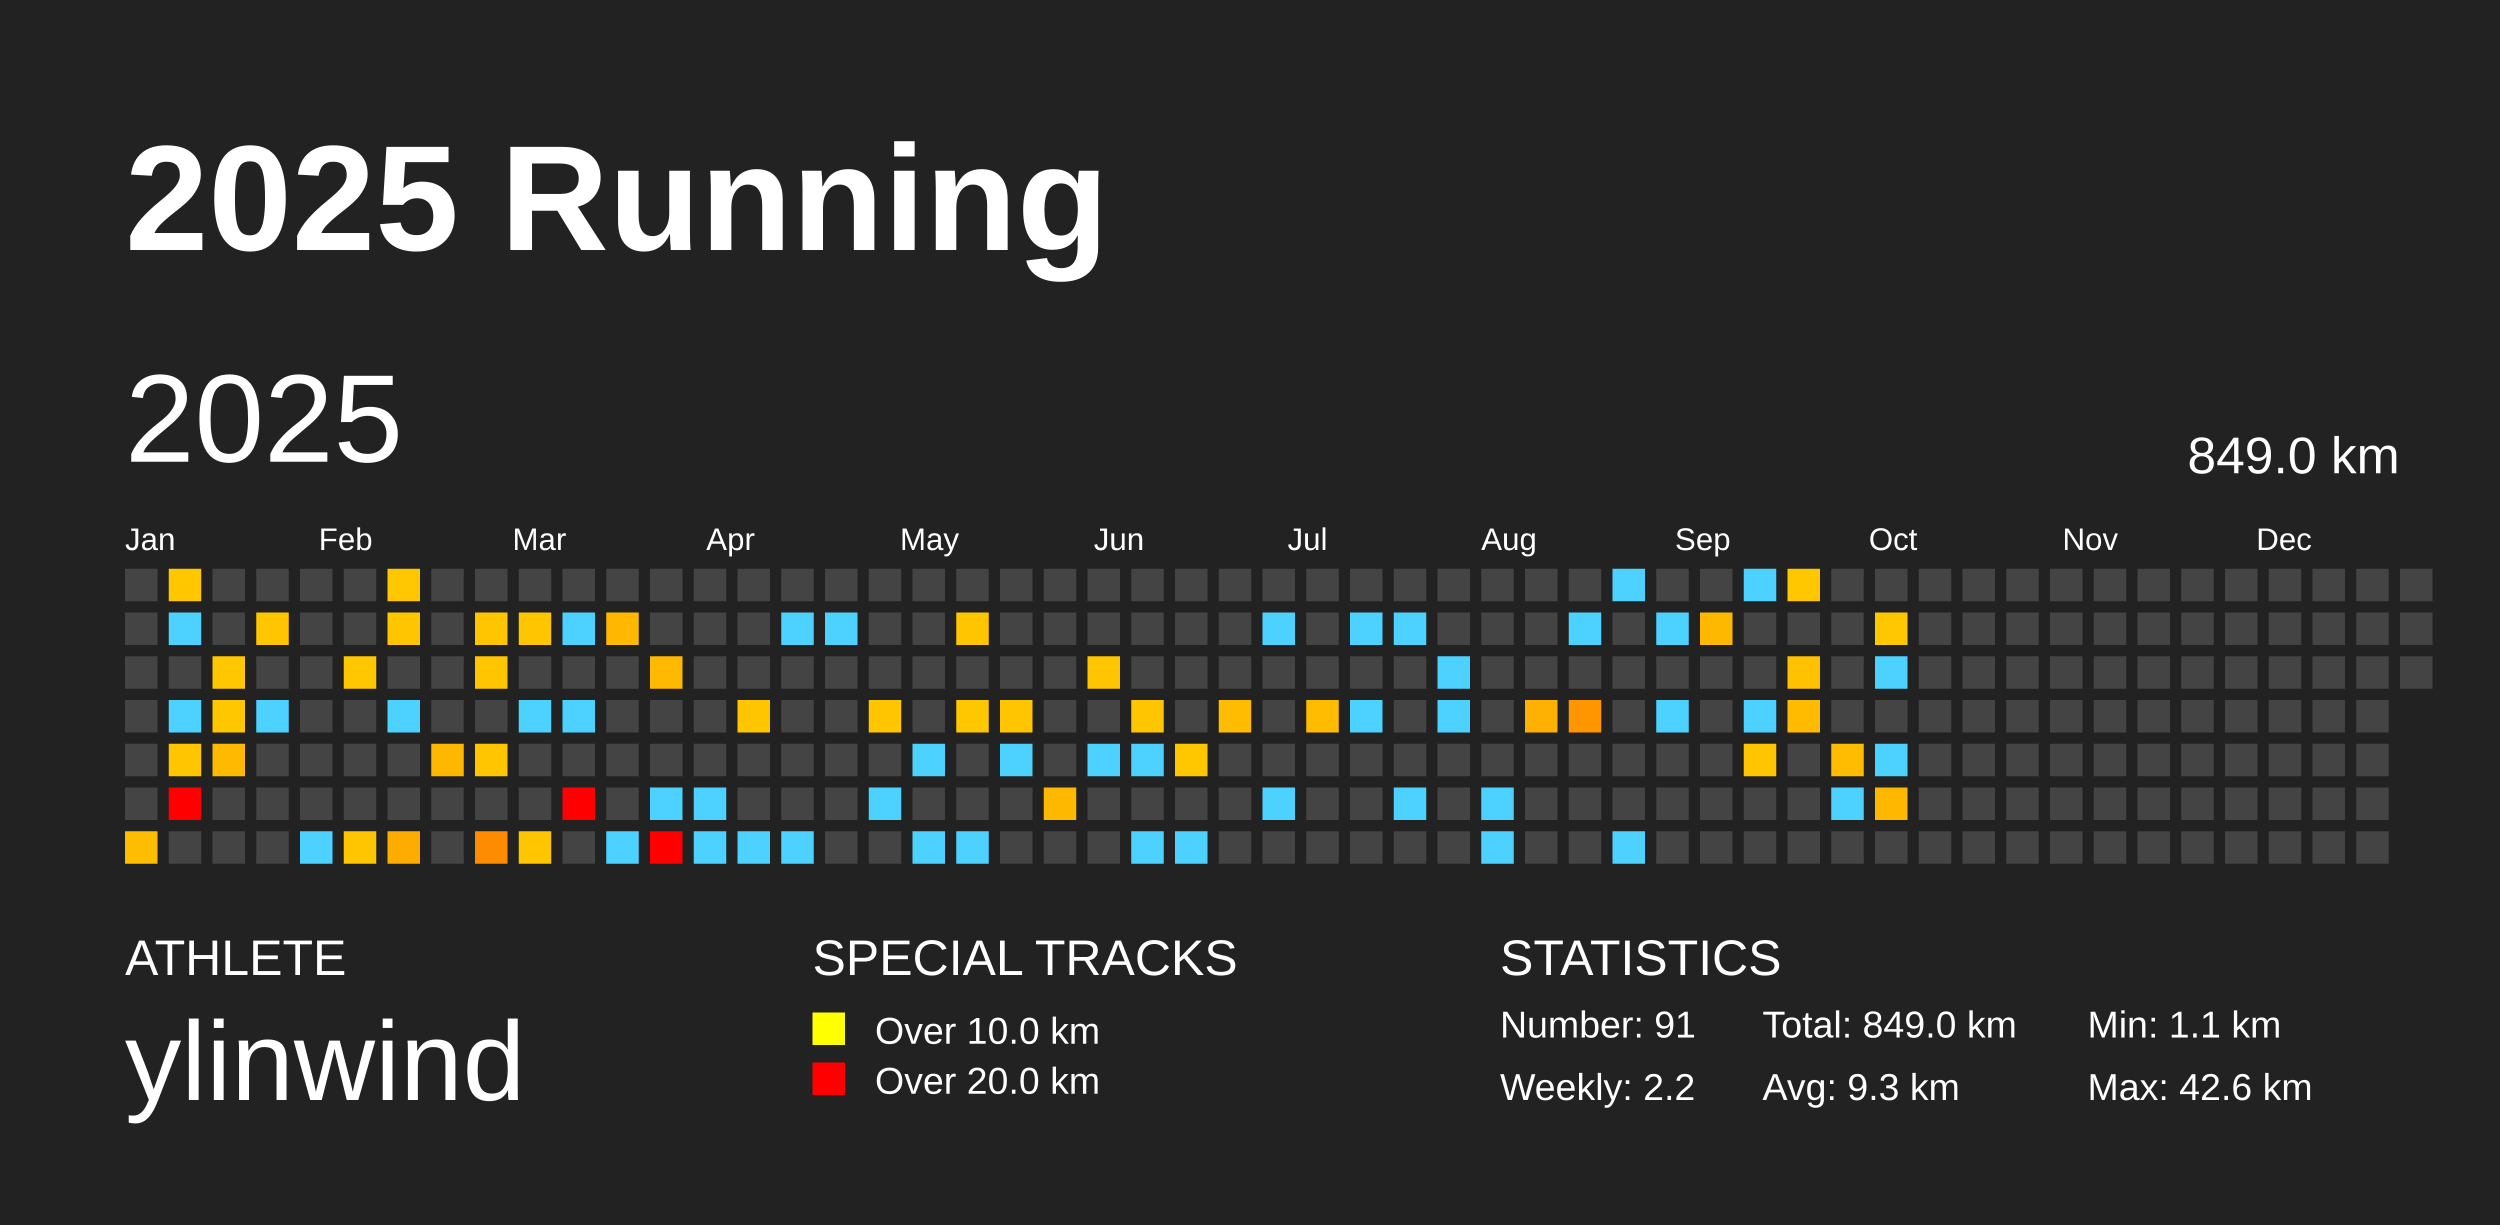
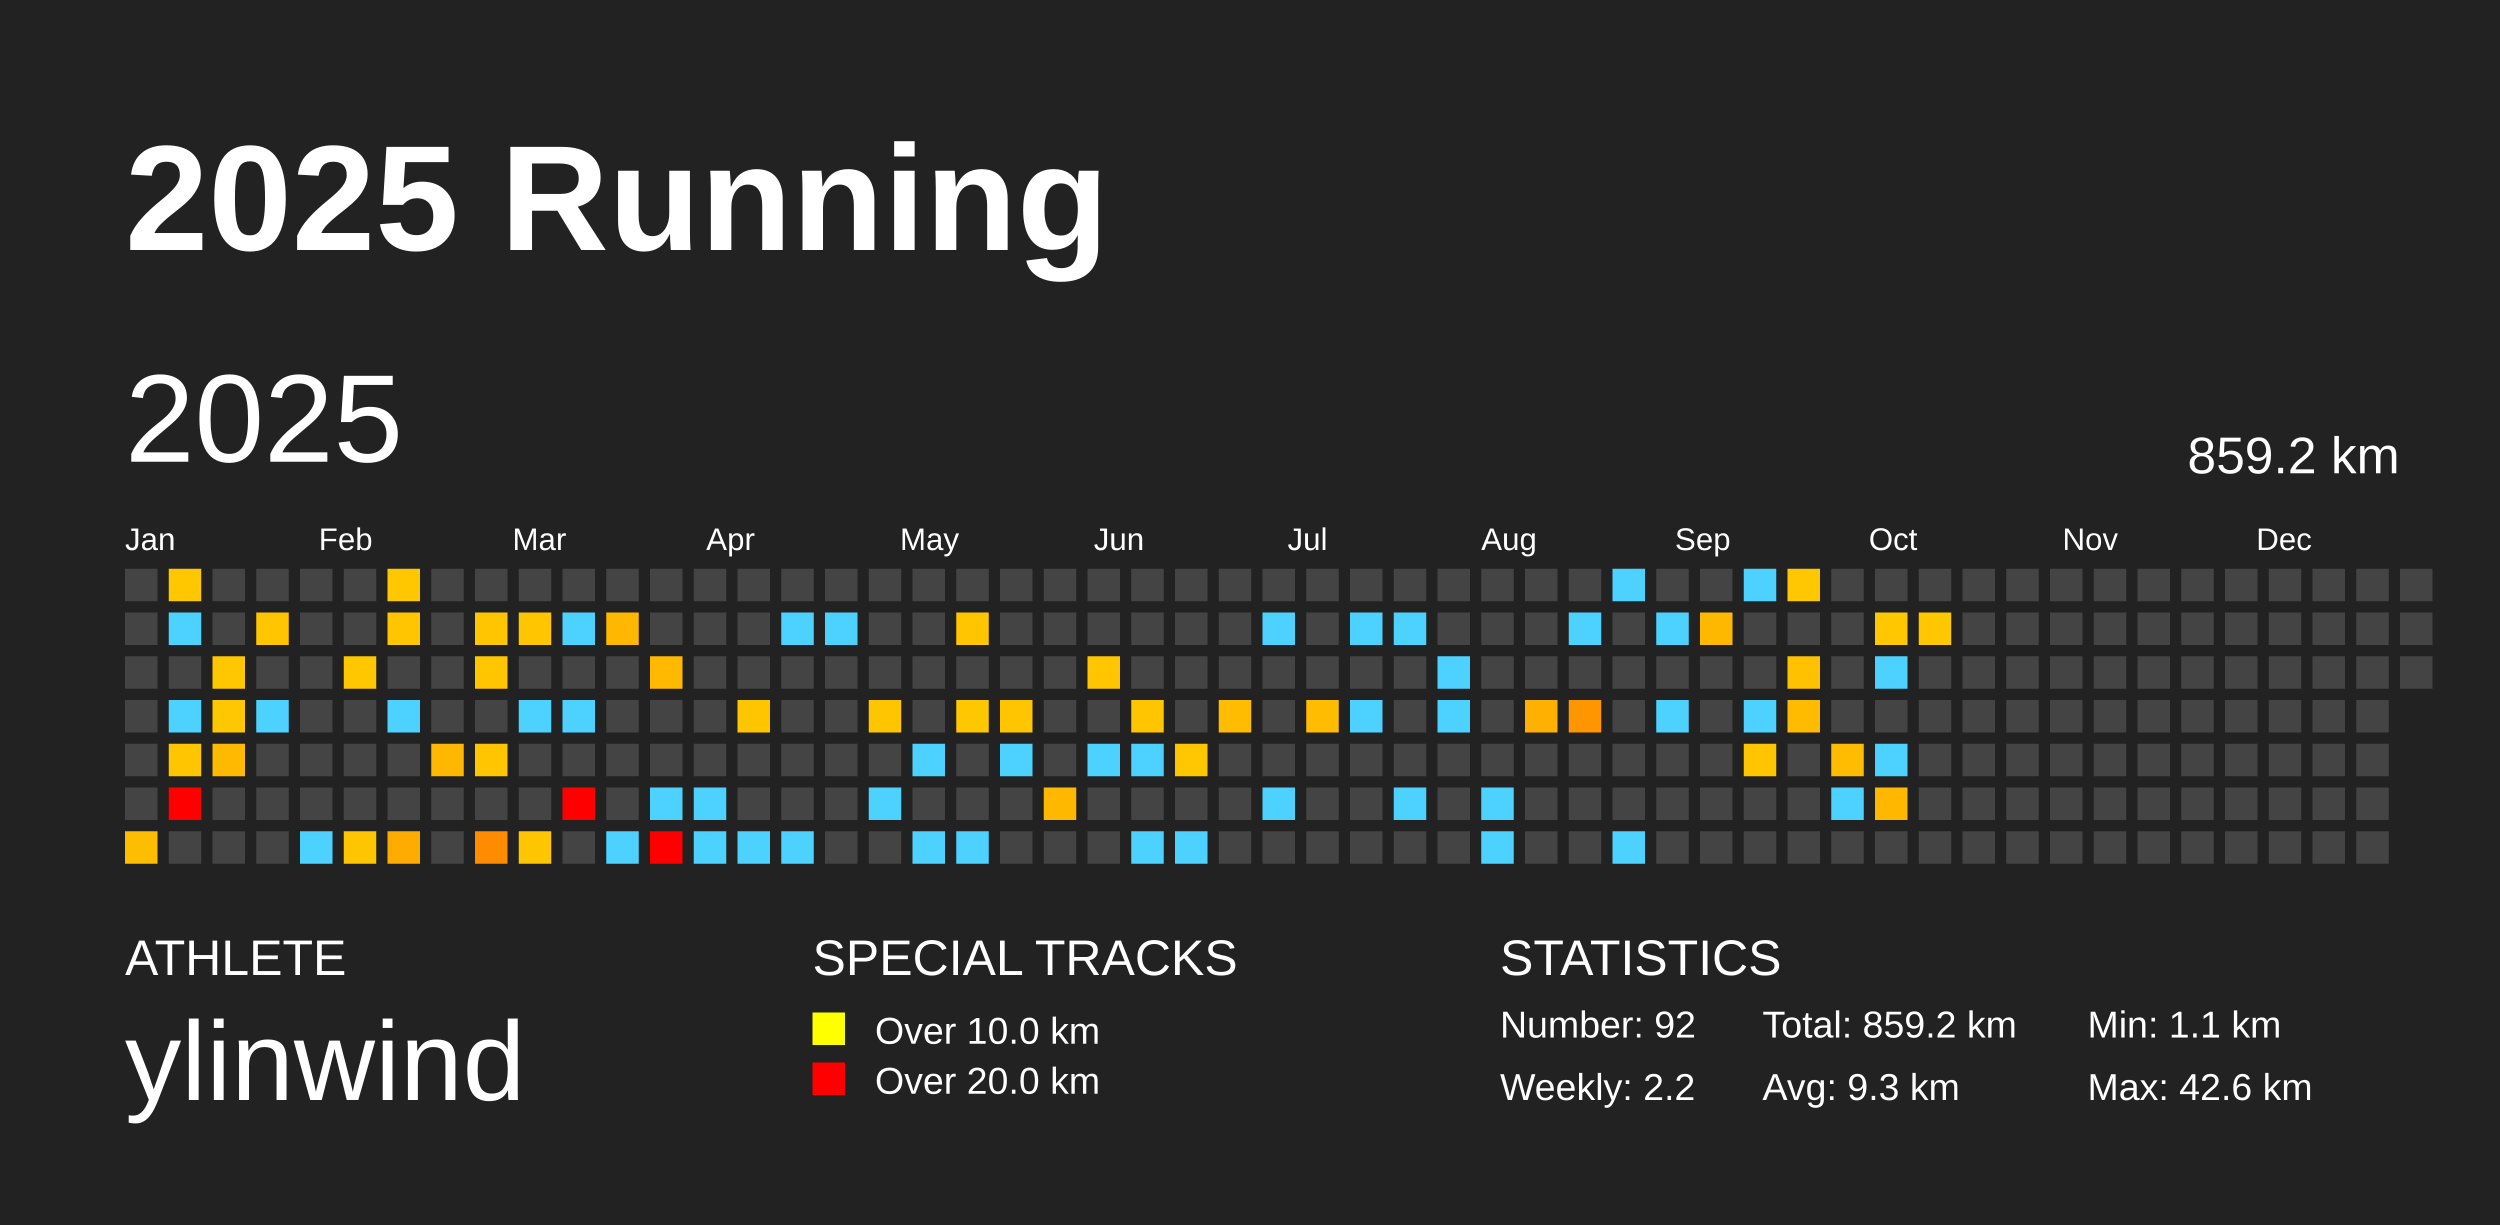
<svg xmlns="http://www.w3.org/2000/svg" baseProfile="full" height="98mm" version="1.1" viewBox="0,0,200,98" width="200mm">
  <defs />
  <rect fill="#222222" height="98" width="200" x="0" y="0" />
  <text fill="#FFFFFF" style="font-size:12px; font-family:Arial; font-weight:bold;" x="10" y="20">2025 Running</text>
  <text fill="#FFFFFF" style="font-size:4px; font-family:Arial" x="10" y="78">ATHLETE</text>
  <text fill="#FFFFFF" style="font-size:9px; font-family:Arial" x="10" y="88">ylinwind</text>
  <text fill="#FFFFFF" style="font-size:4px; font-family:Arial" x="65" y="78">SPECIAL TRACKS</text>
  <rect fill="yellow" height="2.6" width="2.6" x="65" y="81" />
  <text fill="#FFFFFF" style="font-size:3px; font-family:Arial" x="70" y="83.5">Over 10.0 km</text>
  <rect fill="red" height="2.6" width="2.6" x="65" y="85" />
  <text fill="#FFFFFF" style="font-size:3px; font-family:Arial" x="70" y="87.5">Over 20.0 km</text>
  <text fill="#FFFFFF" style="font-size:4px; font-family:Arial" x="120" y="78">STATISTICS</text>
-   <text fill="#FFFFFF" style="font-size:3px; font-family:Arial" x="120" y="83">Number: 91</text>
+   <text fill="#FFFFFF" style="font-size:3px; font-family:Arial" x="120" y="83">Number: 92</text>
  <text fill="#FFFFFF" style="font-size:3px; font-family:Arial" x="120" y="88">Weekly: 2.2</text>
-   <text fill="#FFFFFF" style="font-size:3px; font-family:Arial" x="141" y="83">Total: 849.0 km</text>
+   <text fill="#FFFFFF" style="font-size:3px; font-family:Arial" x="141" y="83">Total: 859.2 km</text>
  <text fill="#FFFFFF" style="font-size:3px; font-family:Arial" x="141" y="88">Avg: 9.3 km</text>
  <text fill="#FFFFFF" style="font-size:3px; font-family:Arial" x="167" y="83">Min: 1.1 km</text>
  <text fill="#FFFFFF" style="font-size:3px; font-family:Arial" x="167" y="88">Max: 42.6 km</text>
  <text dominant-baseline="hanging" fill="#FFFFFF" style="font-size:10.0px; font-family:Arial;" x="10" y="30">2025</text>
-   <text dominant-baseline="hanging" fill="#FFFFFF" style="font-size:4.125px; font-family:Arial;" x="175" y="35">849.0 km</text>
+   <text dominant-baseline="hanging" fill="#FFFFFF" style="font-size:4.125px; font-family:Arial;" x="175" y="35">859.2 km</text>
  <text fill="#FFFFFF" style="font-size:2.5px; font-family:Arial" x="10.0" y="44">Jan</text>
  <text fill="#FFFFFF" style="font-size:2.5px; font-family:Arial" x="25.5" y="44">Feb</text>
  <text fill="#FFFFFF" style="font-size:2.5px; font-family:Arial" x="41.0" y="44">Mar</text>
  <text fill="#FFFFFF" style="font-size:2.5px; font-family:Arial" x="56.5" y="44">Apr</text>
  <text fill="#FFFFFF" style="font-size:2.5px; font-family:Arial" x="72.0" y="44">May</text>
  <text fill="#FFFFFF" style="font-size:2.5px; font-family:Arial" x="87.5" y="44">Jun</text>
  <text fill="#FFFFFF" style="font-size:2.5px; font-family:Arial" x="103.0" y="44">Jul</text>
  <text fill="#FFFFFF" style="font-size:2.5px; font-family:Arial" x="118.5" y="44">Aug</text>
  <text fill="#FFFFFF" style="font-size:2.5px; font-family:Arial" x="134.0" y="44">Sep</text>
  <text fill="#FFFFFF" style="font-size:2.5px; font-family:Arial" x="149.5" y="44">Oct</text>
  <text fill="#FFFFFF" style="font-size:2.5px; font-family:Arial" x="165.0" y="44">Nov</text>
  <text fill="#FFFFFF" style="font-size:2.5px; font-family:Arial" x="180.5" y="44">Dec</text>
  <rect fill="#444444" height="2.6" width="2.6" x="10.0" y="45.5" />
  <rect fill="#444444" height="2.6" width="2.6" x="10.0" y="49.0" />
  <rect fill="#444444" height="2.6" width="2.6" x="10.0" y="52.5" />
  <rect fill="#444444" height="2.6" width="2.6" x="10.0" y="56.0" />
  <rect fill="#444444" height="2.6" width="2.6" x="10.0" y="59.5" />
  <rect fill="#444444" height="2.6" width="2.6" x="10.0" y="63.0" />
  <rect fill="#ffbd00" height="2.6" width="2.6" x="10.0" y="66.5" />
  <rect fill="#ffc700" height="2.6" width="2.6" x="13.5" y="45.5" />
  <rect fill="#4dd2ff" height="2.6" width="2.6" x="13.5" y="49.0" />
  <rect fill="#444444" height="2.6" width="2.6" x="13.5" y="52.5" />
  <rect fill="#4dd2ff" height="2.6" width="2.6" x="13.5" y="56.0" />
  <rect fill="#ffc600" height="2.6" width="2.6" x="13.5" y="59.5" />
  <rect fill="red" height="2.6" width="2.6" x="13.5" y="63.0" />
  <rect fill="#444444" height="2.6" width="2.6" x="13.5" y="66.5" />
  <rect fill="#444444" height="2.6" width="2.6" x="17.0" y="45.5" />
  <rect fill="#444444" height="2.6" width="2.6" x="17.0" y="49.0" />
  <rect fill="#ffc700" height="2.6" width="2.6" x="17.0" y="52.5" />
  <rect fill="#ffc700" height="2.6" width="2.6" x="17.0" y="56.0" />
  <rect fill="#ffba00" height="2.6" width="2.6" x="17.0" y="59.5" />
  <rect fill="#444444" height="2.6" width="2.6" x="17.0" y="63.0" />
  <rect fill="#444444" height="2.6" width="2.6" x="17.0" y="66.5" />
  <rect fill="#444444" height="2.6" width="2.6" x="20.5" y="45.5" />
  <rect fill="#ffc600" height="2.6" width="2.6" x="20.5" y="49.0" />
  <rect fill="#444444" height="2.6" width="2.6" x="20.5" y="52.5" />
  <rect fill="#4dd2ff" height="2.6" width="2.6" x="20.5" y="56.0" />
  <rect fill="#444444" height="2.6" width="2.6" x="20.5" y="59.5" />
  <rect fill="#444444" height="2.6" width="2.6" x="20.5" y="63.0" />
  <rect fill="#444444" height="2.6" width="2.6" x="20.5" y="66.5" />
  <rect fill="#444444" height="2.6" width="2.6" x="24.0" y="45.5" />
  <rect fill="#444444" height="2.6" width="2.6" x="24.0" y="49.0" />
  <rect fill="#444444" height="2.6" width="2.6" x="24.0" y="52.5" />
  <rect fill="#444444" height="2.6" width="2.6" x="24.0" y="56.0" />
  <rect fill="#444444" height="2.6" width="2.6" x="24.0" y="59.5" />
  <rect fill="#444444" height="2.6" width="2.6" x="24.0" y="63.0" />
  <rect fill="#4dd2ff" height="2.6" width="2.6" x="24.0" y="66.5" />
  <rect fill="#444444" height="2.6" width="2.6" x="27.5" y="45.5" />
  <rect fill="#444444" height="2.6" width="2.6" x="27.5" y="49.0" />
  <rect fill="#ffc700" height="2.6" width="2.6" x="27.5" y="52.5" />
  <rect fill="#444444" height="2.6" width="2.6" x="27.5" y="56.0" />
  <rect fill="#444444" height="2.6" width="2.6" x="27.5" y="59.5" />
  <rect fill="#444444" height="2.6" width="2.6" x="27.5" y="63.0" />
  <rect fill="#ffc600" height="2.6" width="2.6" x="27.5" y="66.5" />
  <rect fill="#ffc700" height="2.6" width="2.6" x="31.0" y="45.5" />
  <rect fill="#ffc600" height="2.6" width="2.6" x="31.0" y="49.0" />
  <rect fill="#444444" height="2.6" width="2.6" x="31.0" y="52.5" />
  <rect fill="#4dd2ff" height="2.6" width="2.6" x="31.0" y="56.0" />
  <rect fill="#444444" height="2.6" width="2.6" x="31.0" y="59.5" />
  <rect fill="#444444" height="2.6" width="2.6" x="31.0" y="63.0" />
  <rect fill="#ffac00" height="2.6" width="2.6" x="31.0" y="66.5" />
  <rect fill="#444444" height="2.6" width="2.6" x="34.5" y="45.5" />
  <rect fill="#444444" height="2.6" width="2.6" x="34.5" y="49.0" />
  <rect fill="#444444" height="2.6" width="2.6" x="34.5" y="52.5" />
  <rect fill="#444444" height="2.6" width="2.6" x="34.5" y="56.0" />
  <rect fill="#ffb700" height="2.6" width="2.6" x="34.5" y="59.5" />
  <rect fill="#444444" height="2.6" width="2.6" x="34.5" y="63.0" />
  <rect fill="#444444" height="2.6" width="2.6" x="34.5" y="66.5" />
  <rect fill="#444444" height="2.6" width="2.6" x="38.0" y="45.5" />
  <rect fill="#ffc500" height="2.6" width="2.6" x="38.0" y="49.0" />
  <rect fill="#ffc600" height="2.6" width="2.6" x="38.0" y="52.5" />
  <rect fill="#444444" height="2.6" width="2.6" x="38.0" y="56.0" />
  <rect fill="#ffc600" height="2.6" width="2.6" x="38.0" y="59.5" />
  <rect fill="#444444" height="2.6" width="2.6" x="38.0" y="63.0" />
  <rect fill="#ff8c00" height="2.6" width="2.6" x="38.0" y="66.5" />
  <rect fill="#444444" height="2.6" width="2.6" x="41.5" y="45.5" />
  <rect fill="#ffc600" height="2.6" width="2.6" x="41.5" y="49.0" />
  <rect fill="#444444" height="2.6" width="2.6" x="41.5" y="52.5" />
  <rect fill="#4dd2ff" height="2.6" width="2.6" x="41.5" y="56.0" />
  <rect fill="#444444" height="2.6" width="2.6" x="41.5" y="59.5" />
  <rect fill="#444444" height="2.6" width="2.6" x="41.5" y="63.0" />
  <rect fill="#ffc600" height="2.6" width="2.6" x="41.5" y="66.5" />
  <rect fill="#444444" height="2.6" width="2.6" x="45.0" y="45.5" />
  <rect fill="#4dd2ff" height="2.6" width="2.6" x="45.0" y="49.0" />
  <rect fill="#444444" height="2.6" width="2.6" x="45.0" y="52.5" />
  <rect fill="#4dd2ff" height="2.6" width="2.6" x="45.0" y="56.0" />
  <rect fill="#444444" height="2.6" width="2.6" x="45.0" y="59.5" />
  <rect fill="red" height="2.6" width="2.6" x="45.0" y="63.0" />
  <rect fill="#444444" height="2.6" width="2.6" x="45.0" y="66.5" />
  <rect fill="#444444" height="2.6" width="2.6" x="48.5" y="45.5" />
  <rect fill="#ffb700" height="2.6" width="2.6" x="48.5" y="49.0" />
  <rect fill="#444444" height="2.6" width="2.6" x="48.5" y="52.5" />
  <rect fill="#444444" height="2.6" width="2.6" x="48.5" y="56.0" />
  <rect fill="#444444" height="2.6" width="2.6" x="48.5" y="59.5" />
  <rect fill="#444444" height="2.6" width="2.6" x="48.5" y="63.0" />
  <rect fill="#4dd2ff" height="2.6" width="2.6" x="48.5" y="66.5" />
  <rect fill="#444444" height="2.6" width="2.6" x="52.0" y="45.5" />
  <rect fill="#444444" height="2.6" width="2.6" x="52.0" y="49.0" />
  <rect fill="#ffb900" height="2.6" width="2.6" x="52.0" y="52.5" />
  <rect fill="#444444" height="2.6" width="2.6" x="52.0" y="56.0" />
  <rect fill="#444444" height="2.6" width="2.6" x="52.0" y="59.5" />
  <rect fill="#4dd2ff" height="2.6" width="2.6" x="52.0" y="63.0" />
  <rect fill="red" height="2.6" width="2.6" x="52.0" y="66.5" />
  <rect fill="#444444" height="2.6" width="2.6" x="55.5" y="45.5" />
  <rect fill="#444444" height="2.6" width="2.6" x="55.5" y="49.0" />
  <rect fill="#444444" height="2.6" width="2.6" x="55.5" y="52.5" />
  <rect fill="#444444" height="2.6" width="2.6" x="55.5" y="56.0" />
  <rect fill="#444444" height="2.6" width="2.6" x="55.5" y="59.5" />
  <rect fill="#4dd2ff" height="2.6" width="2.6" x="55.5" y="63.0" />
  <rect fill="#4dd2ff" height="2.6" width="2.6" x="55.5" y="66.5" />
  <rect fill="#444444" height="2.6" width="2.6" x="59.0" y="45.5" />
  <rect fill="#444444" height="2.6" width="2.6" x="59.0" y="49.0" />
  <rect fill="#444444" height="2.6" width="2.6" x="59.0" y="52.5" />
  <rect fill="#ffc600" height="2.6" width="2.6" x="59.0" y="56.0" />
  <rect fill="#444444" height="2.6" width="2.6" x="59.0" y="59.5" />
  <rect fill="#444444" height="2.6" width="2.6" x="59.0" y="63.0" />
  <rect fill="#4dd2ff" height="2.6" width="2.6" x="59.0" y="66.5" />
  <rect fill="#444444" height="2.6" width="2.6" x="62.5" y="45.5" />
  <rect fill="#4dd2ff" height="2.6" width="2.6" x="62.5" y="49.0" />
  <rect fill="#444444" height="2.6" width="2.6" x="62.5" y="52.5" />
  <rect fill="#444444" height="2.6" width="2.6" x="62.5" y="56.0" />
  <rect fill="#444444" height="2.6" width="2.6" x="62.5" y="59.5" />
  <rect fill="#444444" height="2.6" width="2.6" x="62.5" y="63.0" />
  <rect fill="#4dd2ff" height="2.6" width="2.6" x="62.5" y="66.5" />
  <rect fill="#444444" height="2.6" width="2.6" x="66.0" y="45.5" />
  <rect fill="#4dd2ff" height="2.6" width="2.6" x="66.0" y="49.0" />
  <rect fill="#444444" height="2.6" width="2.6" x="66.0" y="52.5" />
  <rect fill="#444444" height="2.6" width="2.6" x="66.0" y="56.0" />
  <rect fill="#444444" height="2.6" width="2.6" x="66.0" y="59.5" />
  <rect fill="#444444" height="2.6" width="2.6" x="66.0" y="63.0" />
  <rect fill="#444444" height="2.6" width="2.6" x="66.0" y="66.5" />
  <rect fill="#444444" height="2.6" width="2.6" x="69.5" y="45.5" />
  <rect fill="#444444" height="2.6" width="2.6" x="69.5" y="49.0" />
  <rect fill="#444444" height="2.6" width="2.6" x="69.5" y="52.5" />
  <rect fill="#ffc600" height="2.6" width="2.6" x="69.5" y="56.0" />
  <rect fill="#444444" height="2.6" width="2.6" x="69.5" y="59.5" />
  <rect fill="#4dd2ff" height="2.6" width="2.6" x="69.5" y="63.0" />
  <rect fill="#444444" height="2.6" width="2.6" x="69.5" y="66.5" />
  <rect fill="#444444" height="2.6" width="2.6" x="73.0" y="45.5" />
  <rect fill="#444444" height="2.6" width="2.6" x="73.0" y="49.0" />
  <rect fill="#444444" height="2.6" width="2.6" x="73.0" y="52.5" />
  <rect fill="#444444" height="2.6" width="2.6" x="73.0" y="56.0" />
  <rect fill="#4dd2ff" height="2.6" width="2.6" x="73.0" y="59.5" />
  <rect fill="#444444" height="2.6" width="2.6" x="73.0" y="63.0" />
  <rect fill="#4dd2ff" height="2.6" width="2.6" x="73.0" y="66.5" />
  <rect fill="#444444" height="2.6" width="2.6" x="76.5" y="45.5" />
  <rect fill="#ffc600" height="2.6" width="2.6" x="76.5" y="49.0" />
  <rect fill="#444444" height="2.6" width="2.6" x="76.5" y="52.5" />
  <rect fill="#ffc700" height="2.6" width="2.6" x="76.5" y="56.0" />
  <rect fill="#444444" height="2.6" width="2.6" x="76.5" y="59.5" />
  <rect fill="#444444" height="2.6" width="2.6" x="76.5" y="63.0" />
  <rect fill="#4dd2ff" height="2.6" width="2.6" x="76.5" y="66.5" />
  <rect fill="#444444" height="2.6" width="2.6" x="80.0" y="45.5" />
  <rect fill="#444444" height="2.6" width="2.6" x="80.0" y="49.0" />
  <rect fill="#444444" height="2.6" width="2.6" x="80.0" y="52.5" />
  <rect fill="#ffc600" height="2.6" width="2.6" x="80.0" y="56.0" />
  <rect fill="#4dd2ff" height="2.6" width="2.6" x="80.0" y="59.5" />
  <rect fill="#444444" height="2.6" width="2.6" x="80.0" y="63.0" />
  <rect fill="#444444" height="2.6" width="2.6" x="80.0" y="66.5" />
  <rect fill="#444444" height="2.6" width="2.6" x="83.5" y="45.5" />
  <rect fill="#444444" height="2.6" width="2.6" x="83.5" y="49.0" />
  <rect fill="#444444" height="2.6" width="2.6" x="83.5" y="52.5" />
  <rect fill="#444444" height="2.6" width="2.6" x="83.5" y="56.0" />
  <rect fill="#444444" height="2.6" width="2.6" x="83.5" y="59.5" />
  <rect fill="#ffb800" height="2.6" width="2.6" x="83.5" y="63.0" />
  <rect fill="#444444" height="2.6" width="2.6" x="83.5" y="66.5" />
  <rect fill="#444444" height="2.6" width="2.6" x="87.0" y="45.5" />
  <rect fill="#444444" height="2.6" width="2.6" x="87.0" y="49.0" />
  <rect fill="#ffc600" height="2.6" width="2.6" x="87.0" y="52.5" />
  <rect fill="#444444" height="2.6" width="2.6" x="87.0" y="56.0" />
  <rect fill="#4dd2ff" height="2.6" width="2.6" x="87.0" y="59.5" />
  <rect fill="#444444" height="2.6" width="2.6" x="87.0" y="63.0" />
  <rect fill="#444444" height="2.6" width="2.6" x="87.0" y="66.5" />
  <rect fill="#444444" height="2.6" width="2.6" x="90.5" y="45.5" />
  <rect fill="#444444" height="2.6" width="2.6" x="90.5" y="49.0" />
  <rect fill="#444444" height="2.6" width="2.6" x="90.5" y="52.5" />
  <rect fill="#ffc600" height="2.6" width="2.6" x="90.5" y="56.0" />
  <rect fill="#4dd2ff" height="2.6" width="2.6" x="90.5" y="59.5" />
  <rect fill="#444444" height="2.6" width="2.6" x="90.5" y="63.0" />
  <rect fill="#4dd2ff" height="2.6" width="2.6" x="90.5" y="66.5" />
  <rect fill="#444444" height="2.6" width="2.6" x="94.0" y="45.5" />
  <rect fill="#444444" height="2.6" width="2.6" x="94.0" y="49.0" />
  <rect fill="#444444" height="2.6" width="2.6" x="94.0" y="52.5" />
  <rect fill="#444444" height="2.6" width="2.6" x="94.0" y="56.0" />
  <rect fill="#ffc700" height="2.6" width="2.6" x="94.0" y="59.5" />
  <rect fill="#444444" height="2.6" width="2.6" x="94.0" y="63.0" />
  <rect fill="#4dd2ff" height="2.6" width="2.6" x="94.0" y="66.5" />
  <rect fill="#444444" height="2.6" width="2.6" x="97.5" y="45.5" />
  <rect fill="#444444" height="2.6" width="2.6" x="97.5" y="49.0" />
  <rect fill="#444444" height="2.6" width="2.6" x="97.5" y="52.5" />
  <rect fill="#ffbc00" height="2.6" width="2.6" x="97.5" y="56.0" />
  <rect fill="#444444" height="2.6" width="2.6" x="97.5" y="59.5" />
  <rect fill="#444444" height="2.6" width="2.6" x="97.5" y="63.0" />
  <rect fill="#444444" height="2.6" width="2.6" x="97.5" y="66.5" />
  <rect fill="#444444" height="2.6" width="2.6" x="101.0" y="45.5" />
  <rect fill="#4dd2ff" height="2.6" width="2.6" x="101.0" y="49.0" />
  <rect fill="#444444" height="2.6" width="2.6" x="101.0" y="52.5" />
  <rect fill="#444444" height="2.6" width="2.6" x="101.0" y="56.0" />
  <rect fill="#444444" height="2.6" width="2.6" x="101.0" y="59.5" />
  <rect fill="#4dd2ff" height="2.6" width="2.6" x="101.0" y="63.0" />
  <rect fill="#444444" height="2.6" width="2.6" x="101.0" y="66.5" />
  <rect fill="#444444" height="2.6" width="2.6" x="104.5" y="45.5" />
  <rect fill="#444444" height="2.6" width="2.6" x="104.5" y="49.0" />
  <rect fill="#444444" height="2.6" width="2.6" x="104.5" y="52.5" />
  <rect fill="#ffbc00" height="2.6" width="2.6" x="104.5" y="56.0" />
  <rect fill="#444444" height="2.6" width="2.6" x="104.5" y="59.5" />
  <rect fill="#444444" height="2.6" width="2.6" x="104.5" y="63.0" />
  <rect fill="#444444" height="2.6" width="2.6" x="104.5" y="66.5" />
  <rect fill="#444444" height="2.6" width="2.6" x="108.0" y="45.5" />
  <rect fill="#4dd2ff" height="2.6" width="2.6" x="108.0" y="49.0" />
  <rect fill="#444444" height="2.6" width="2.6" x="108.0" y="52.5" />
  <rect fill="#4dd2ff" height="2.6" width="2.6" x="108.0" y="56.0" />
  <rect fill="#444444" height="2.6" width="2.6" x="108.0" y="59.5" />
  <rect fill="#444444" height="2.6" width="2.6" x="108.0" y="63.0" />
  <rect fill="#444444" height="2.6" width="2.6" x="108.0" y="66.5" />
  <rect fill="#444444" height="2.6" width="2.6" x="111.5" y="45.5" />
  <rect fill="#4dd2ff" height="2.6" width="2.6" x="111.5" y="49.0" />
  <rect fill="#444444" height="2.6" width="2.6" x="111.5" y="52.5" />
  <rect fill="#444444" height="2.6" width="2.6" x="111.5" y="56.0" />
  <rect fill="#444444" height="2.6" width="2.6" x="111.5" y="59.5" />
  <rect fill="#4dd2ff" height="2.6" width="2.6" x="111.5" y="63.0" />
  <rect fill="#444444" height="2.6" width="2.6" x="111.5" y="66.5" />
  <rect fill="#444444" height="2.6" width="2.6" x="115.0" y="45.5" />
  <rect fill="#444444" height="2.6" width="2.6" x="115.0" y="49.0" />
  <rect fill="#4dd2ff" height="2.6" width="2.6" x="115.0" y="52.5" />
  <rect fill="#4dd2ff" height="2.6" width="2.6" x="115.0" y="56.0" />
  <rect fill="#444444" height="2.6" width="2.6" x="115.0" y="59.5" />
  <rect fill="#444444" height="2.6" width="2.6" x="115.0" y="63.0" />
  <rect fill="#444444" height="2.6" width="2.6" x="115.0" y="66.5" />
  <rect fill="#444444" height="2.6" width="2.6" x="118.5" y="45.5" />
  <rect fill="#444444" height="2.6" width="2.6" x="118.5" y="49.0" />
  <rect fill="#444444" height="2.6" width="2.6" x="118.5" y="52.5" />
  <rect fill="#444444" height="2.6" width="2.6" x="118.5" y="56.0" />
  <rect fill="#444444" height="2.6" width="2.6" x="118.5" y="59.5" />
  <rect fill="#4dd2ff" height="2.6" width="2.6" x="118.5" y="63.0" />
  <rect fill="#4dd2ff" height="2.6" width="2.6" x="118.5" y="66.5" />
  <rect fill="#444444" height="2.6" width="2.6" x="122.0" y="45.5" />
  <rect fill="#444444" height="2.6" width="2.6" x="122.0" y="49.0" />
  <rect fill="#444444" height="2.6" width="2.6" x="122.0" y="52.5" />
  <rect fill="#ffb000" height="2.6" width="2.6" x="122.0" y="56.0" />
  <rect fill="#444444" height="2.6" width="2.6" x="122.0" y="59.5" />
  <rect fill="#444444" height="2.6" width="2.6" x="122.0" y="63.0" />
  <rect fill="#444444" height="2.6" width="2.6" x="122.0" y="66.5" />
  <rect fill="#444444" height="2.6" width="2.6" x="125.5" y="45.5" />
  <rect fill="#4dd2ff" height="2.6" width="2.6" x="125.5" y="49.0" />
  <rect fill="#444444" height="2.6" width="2.6" x="125.5" y="52.5" />
  <rect fill="#ff9600" height="2.6" width="2.6" x="125.5" y="56.0" />
  <rect fill="#444444" height="2.6" width="2.6" x="125.5" y="59.5" />
  <rect fill="#444444" height="2.6" width="2.6" x="125.5" y="63.0" />
  <rect fill="#444444" height="2.6" width="2.6" x="125.5" y="66.5" />
  <rect fill="#4dd2ff" height="2.6" width="2.6" x="129.0" y="45.5" />
  <rect fill="#444444" height="2.6" width="2.6" x="129.0" y="49.0" />
  <rect fill="#444444" height="2.6" width="2.6" x="129.0" y="52.5" />
  <rect fill="#444444" height="2.6" width="2.6" x="129.0" y="56.0" />
  <rect fill="#444444" height="2.6" width="2.6" x="129.0" y="59.5" />
  <rect fill="#444444" height="2.6" width="2.6" x="129.0" y="63.0" />
  <rect fill="#4dd2ff" height="2.6" width="2.6" x="129.0" y="66.5" />
  <rect fill="#444444" height="2.6" width="2.6" x="132.5" y="45.5" />
  <rect fill="#4dd2ff" height="2.6" width="2.6" x="132.5" y="49.0" />
  <rect fill="#444444" height="2.6" width="2.6" x="132.5" y="52.5" />
  <rect fill="#4dd2ff" height="2.6" width="2.6" x="132.5" y="56.0" />
  <rect fill="#444444" height="2.6" width="2.6" x="132.5" y="59.5" />
  <rect fill="#444444" height="2.6" width="2.6" x="132.5" y="63.0" />
  <rect fill="#444444" height="2.6" width="2.6" x="132.5" y="66.5" />
  <rect fill="#444444" height="2.6" width="2.6" x="136.0" y="45.5" />
  <rect fill="#ffb800" height="2.6" width="2.6" x="136.0" y="49.0" />
  <rect fill="#444444" height="2.6" width="2.6" x="136.0" y="52.5" />
  <rect fill="#444444" height="2.6" width="2.6" x="136.0" y="56.0" />
  <rect fill="#444444" height="2.6" width="2.6" x="136.0" y="59.5" />
  <rect fill="#444444" height="2.6" width="2.6" x="136.0" y="63.0" />
  <rect fill="#444444" height="2.6" width="2.6" x="136.0" y="66.5" />
  <rect fill="#4dd2ff" height="2.6" width="2.6" x="139.5" y="45.5" />
  <rect fill="#444444" height="2.6" width="2.6" x="139.5" y="49.0" />
  <rect fill="#444444" height="2.6" width="2.6" x="139.5" y="52.5" />
  <rect fill="#4dd2ff" height="2.6" width="2.6" x="139.5" y="56.0" />
  <rect fill="#ffc600" height="2.6" width="2.6" x="139.5" y="59.5" />
  <rect fill="#444444" height="2.6" width="2.6" x="139.5" y="63.0" />
  <rect fill="#444444" height="2.6" width="2.6" x="139.5" y="66.5" />
  <rect fill="#ffc700" height="2.6" width="2.6" x="143.0" y="45.5" />
  <rect fill="#444444" height="2.6" width="2.6" x="143.0" y="49.0" />
  <rect fill="#ffc100" height="2.6" width="2.6" x="143.0" y="52.5" />
  <rect fill="#ffbb00" height="2.6" width="2.6" x="143.0" y="56.0" />
  <rect fill="#444444" height="2.6" width="2.6" x="143.0" y="59.5" />
  <rect fill="#444444" height="2.6" width="2.6" x="143.0" y="63.0" />
  <rect fill="#444444" height="2.6" width="2.6" x="143.0" y="66.5" />
  <rect fill="#444444" height="2.6" width="2.6" x="146.5" y="45.5" />
  <rect fill="#444444" height="2.6" width="2.6" x="146.5" y="49.0" />
  <rect fill="#444444" height="2.6" width="2.6" x="146.5" y="52.5" />
  <rect fill="#444444" height="2.6" width="2.6" x="146.5" y="56.0" />
  <rect fill="#ffbc00" height="2.6" width="2.6" x="146.5" y="59.5" />
  <rect fill="#4dd2ff" height="2.6" width="2.6" x="146.5" y="63.0" />
  <rect fill="#444444" height="2.6" width="2.6" x="146.5" y="66.5" />
  <rect fill="#444444" height="2.6" width="2.6" x="150.0" y="45.5" />
  <rect fill="#ffc700" height="2.6" width="2.6" x="150.0" y="49.0" />
  <rect fill="#4dd2ff" height="2.6" width="2.6" x="150.0" y="52.5" />
  <rect fill="#444444" height="2.6" width="2.6" x="150.0" y="56.0" />
  <rect fill="#4dd2ff" height="2.6" width="2.6" x="150.0" y="59.5" />
  <rect fill="#ffb700" height="2.6" width="2.6" x="150.0" y="63.0" />
  <rect fill="#444444" height="2.6" width="2.6" x="150.0" y="66.5" />
  <rect fill="#444444" height="2.6" width="2.6" x="153.5" y="45.5" />
-   <rect fill="#444444" height="2.6" width="2.6" x="153.5" y="49.0" />
+   <rect fill="#ffc700" height="2.6" width="2.6" x="153.5" y="49.0" />
  <rect fill="#444444" height="2.6" width="2.6" x="153.5" y="52.5" />
  <rect fill="#444444" height="2.6" width="2.6" x="153.5" y="56.0" />
  <rect fill="#444444" height="2.6" width="2.6" x="153.5" y="59.5" />
  <rect fill="#444444" height="2.6" width="2.6" x="153.5" y="63.0" />
  <rect fill="#444444" height="2.6" width="2.6" x="153.5" y="66.5" />
  <rect fill="#444444" height="2.6" width="2.6" x="157.0" y="45.5" />
  <rect fill="#444444" height="2.6" width="2.6" x="157.0" y="49.0" />
  <rect fill="#444444" height="2.6" width="2.6" x="157.0" y="52.5" />
  <rect fill="#444444" height="2.6" width="2.6" x="157.0" y="56.0" />
  <rect fill="#444444" height="2.6" width="2.6" x="157.0" y="59.5" />
  <rect fill="#444444" height="2.6" width="2.6" x="157.0" y="63.0" />
  <rect fill="#444444" height="2.6" width="2.6" x="157.0" y="66.5" />
  <rect fill="#444444" height="2.6" width="2.6" x="160.5" y="45.5" />
  <rect fill="#444444" height="2.6" width="2.6" x="160.5" y="49.0" />
  <rect fill="#444444" height="2.6" width="2.6" x="160.5" y="52.5" />
  <rect fill="#444444" height="2.6" width="2.6" x="160.5" y="56.0" />
  <rect fill="#444444" height="2.6" width="2.6" x="160.5" y="59.5" />
  <rect fill="#444444" height="2.6" width="2.6" x="160.5" y="63.0" />
  <rect fill="#444444" height="2.6" width="2.6" x="160.5" y="66.5" />
  <rect fill="#444444" height="2.6" width="2.6" x="164.0" y="45.5" />
  <rect fill="#444444" height="2.6" width="2.6" x="164.0" y="49.0" />
  <rect fill="#444444" height="2.6" width="2.6" x="164.0" y="52.5" />
  <rect fill="#444444" height="2.6" width="2.6" x="164.0" y="56.0" />
  <rect fill="#444444" height="2.6" width="2.6" x="164.0" y="59.5" />
  <rect fill="#444444" height="2.6" width="2.6" x="164.0" y="63.0" />
  <rect fill="#444444" height="2.6" width="2.6" x="164.0" y="66.5" />
  <rect fill="#444444" height="2.6" width="2.6" x="167.5" y="45.5" />
  <rect fill="#444444" height="2.6" width="2.6" x="167.5" y="49.0" />
  <rect fill="#444444" height="2.6" width="2.6" x="167.5" y="52.5" />
  <rect fill="#444444" height="2.6" width="2.6" x="167.5" y="56.0" />
  <rect fill="#444444" height="2.6" width="2.6" x="167.5" y="59.5" />
  <rect fill="#444444" height="2.6" width="2.6" x="167.5" y="63.0" />
  <rect fill="#444444" height="2.6" width="2.6" x="167.5" y="66.5" />
  <rect fill="#444444" height="2.6" width="2.6" x="171.0" y="45.5" />
  <rect fill="#444444" height="2.6" width="2.6" x="171.0" y="49.0" />
  <rect fill="#444444" height="2.6" width="2.6" x="171.0" y="52.5" />
  <rect fill="#444444" height="2.6" width="2.6" x="171.0" y="56.0" />
  <rect fill="#444444" height="2.6" width="2.6" x="171.0" y="59.5" />
  <rect fill="#444444" height="2.6" width="2.6" x="171.0" y="63.0" />
  <rect fill="#444444" height="2.6" width="2.6" x="171.0" y="66.5" />
  <rect fill="#444444" height="2.6" width="2.6" x="174.5" y="45.5" />
  <rect fill="#444444" height="2.6" width="2.6" x="174.5" y="49.0" />
  <rect fill="#444444" height="2.6" width="2.6" x="174.5" y="52.5" />
  <rect fill="#444444" height="2.6" width="2.6" x="174.5" y="56.0" />
  <rect fill="#444444" height="2.6" width="2.6" x="174.5" y="59.5" />
  <rect fill="#444444" height="2.6" width="2.6" x="174.5" y="63.0" />
  <rect fill="#444444" height="2.6" width="2.6" x="174.5" y="66.5" />
  <rect fill="#444444" height="2.6" width="2.6" x="178.0" y="45.5" />
  <rect fill="#444444" height="2.6" width="2.6" x="178.0" y="49.0" />
  <rect fill="#444444" height="2.6" width="2.6" x="178.0" y="52.5" />
  <rect fill="#444444" height="2.6" width="2.6" x="178.0" y="56.0" />
  <rect fill="#444444" height="2.6" width="2.6" x="178.0" y="59.5" />
  <rect fill="#444444" height="2.6" width="2.6" x="178.0" y="63.0" />
  <rect fill="#444444" height="2.6" width="2.6" x="178.0" y="66.5" />
  <rect fill="#444444" height="2.6" width="2.6" x="181.5" y="45.5" />
  <rect fill="#444444" height="2.6" width="2.6" x="181.5" y="49.0" />
  <rect fill="#444444" height="2.6" width="2.6" x="181.5" y="52.5" />
  <rect fill="#444444" height="2.6" width="2.6" x="181.5" y="56.0" />
  <rect fill="#444444" height="2.6" width="2.6" x="181.5" y="59.5" />
  <rect fill="#444444" height="2.6" width="2.6" x="181.5" y="63.0" />
  <rect fill="#444444" height="2.6" width="2.6" x="181.5" y="66.5" />
  <rect fill="#444444" height="2.6" width="2.6" x="185.0" y="45.5" />
  <rect fill="#444444" height="2.6" width="2.6" x="185.0" y="49.0" />
  <rect fill="#444444" height="2.6" width="2.6" x="185.0" y="52.5" />
  <rect fill="#444444" height="2.6" width="2.6" x="185.0" y="56.0" />
  <rect fill="#444444" height="2.6" width="2.6" x="185.0" y="59.5" />
  <rect fill="#444444" height="2.6" width="2.6" x="185.0" y="63.0" />
  <rect fill="#444444" height="2.6" width="2.6" x="185.0" y="66.5" />
  <rect fill="#444444" height="2.6" width="2.6" x="188.5" y="45.5" />
  <rect fill="#444444" height="2.6" width="2.6" x="188.5" y="49.0" />
  <rect fill="#444444" height="2.6" width="2.6" x="188.5" y="52.5" />
  <rect fill="#444444" height="2.6" width="2.6" x="188.5" y="56.0" />
  <rect fill="#444444" height="2.6" width="2.6" x="188.5" y="59.5" />
  <rect fill="#444444" height="2.6" width="2.6" x="188.5" y="63.0" />
  <rect fill="#444444" height="2.6" width="2.6" x="188.5" y="66.5" />
  <rect fill="#444444" height="2.6" width="2.6" x="192.0" y="45.5" />
  <rect fill="#444444" height="2.6" width="2.6" x="192.0" y="49.0" />
  <rect fill="#444444" height="2.6" width="2.6" x="192.0" y="52.5" />
</svg>
